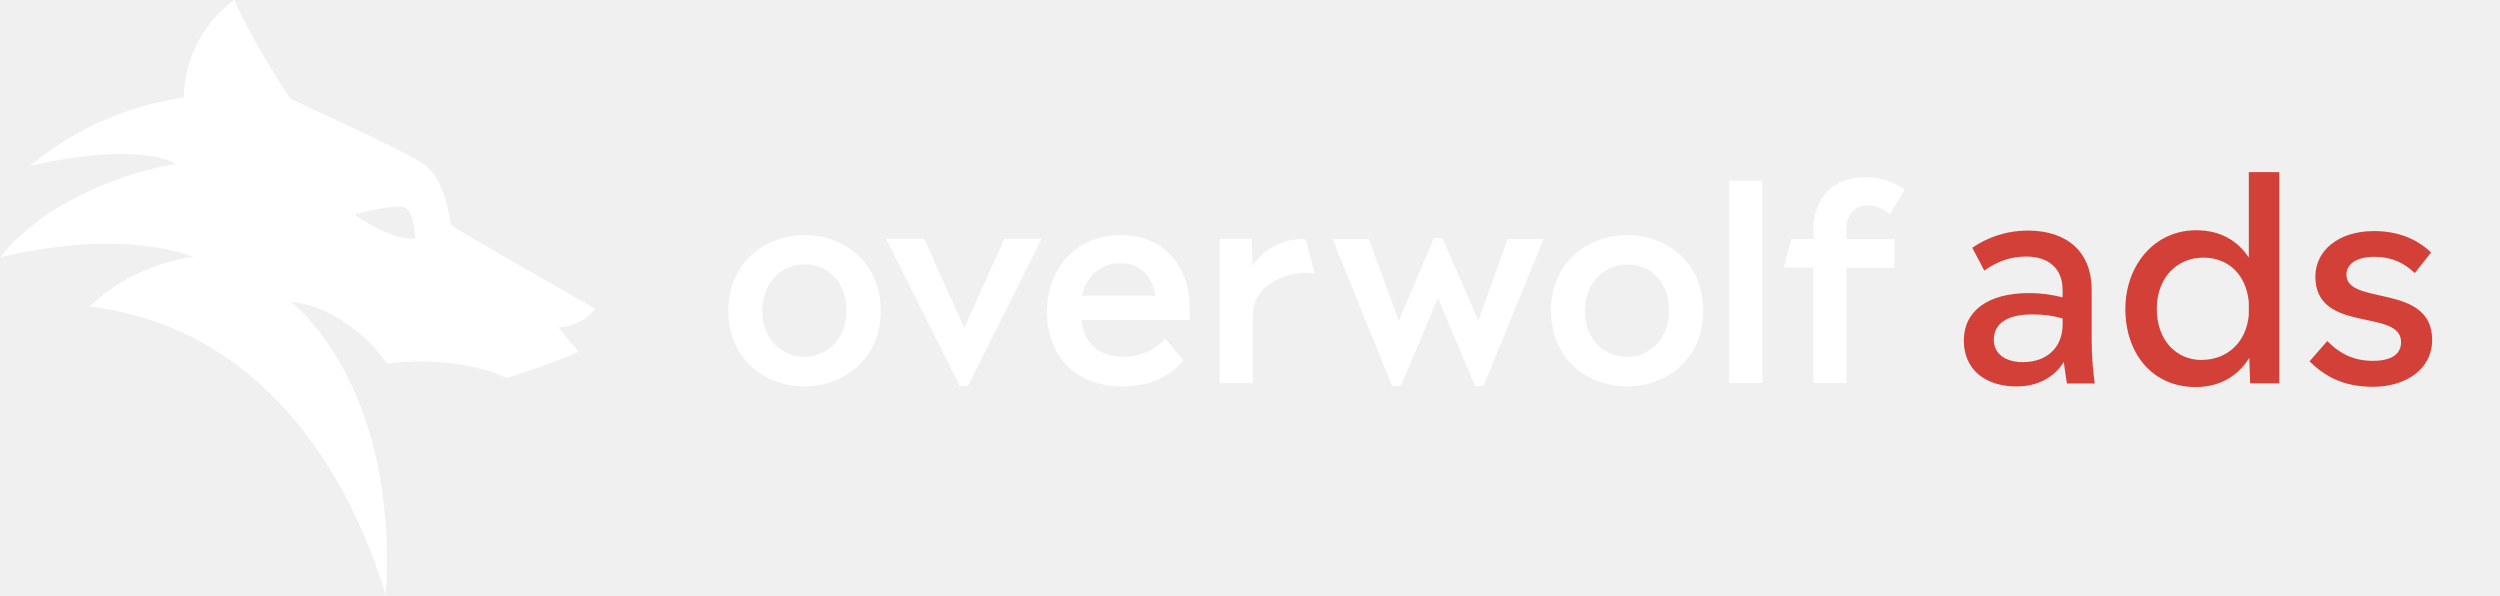
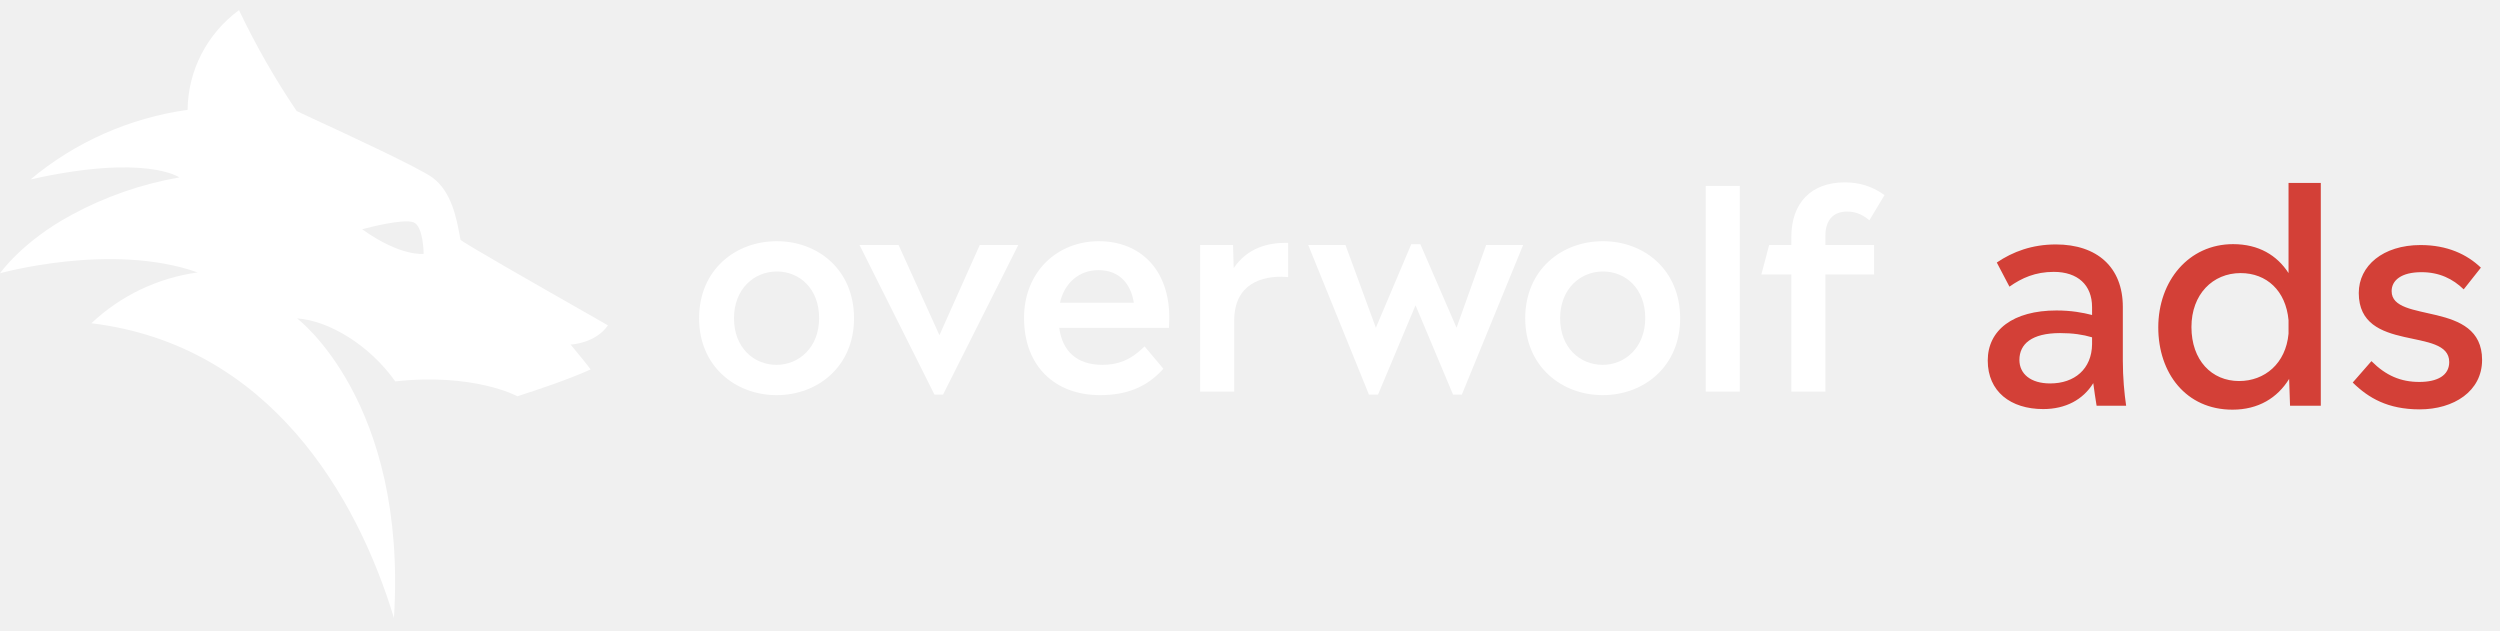
- <svg xmlns="http://www.w3.org/2000/svg" id="Layer_2" viewBox="0 0 210 50">
-   <defs>
-     <style>.cls-1{clip-path:url(#clippath-2);}.cls-2{fill:none;}.cls-2,.cls-3,.cls-4{stroke-width:0px;}.cls-5{clip-path:url(#clippath-1);}.cls-3{fill:#fff;fill-rule:evenodd;}.cls-6{clip-path:url(#clippath);}.cls-4{fill:#d34037;}</style>
-     <clipPath id="clippath">
-       <rect class="cls-2" width="210" height="50" />
-     </clipPath>
-     <clipPath id="clippath-1">
-       <rect class="cls-2" width="160" height="50" />
-     </clipPath>
-     <clipPath id="clippath-2">
-       <rect class="cls-2" width="160" height="50" />
-     </clipPath>
-   </defs>
-   <g id="Layer_1-2">
-     <g class="cls-6">
-       <g class="cls-5">
-         <g class="cls-1">
-           <path class="cls-3" d="m48.02,24.79h0s0,0,0,0c-3.43-1.95-10.12-5.76-10.14-5.91-.02-.09-.03-.18-.05-.28h0s0,0,0,0c-.27-1.47-.67-3.65-2.24-4.82-1.1-.81-7.07-3.57-9.8-4.84h0c-.84-.39-1.37-.63-1.38-.64-1.79-2.65-3.38-5.42-4.74-8.3-1.3.96-2.36,2.2-3.09,3.62-.73,1.42-1.12,2.99-1.14,4.58-4.77.67-9.26,2.66-12.92,5.73,9.5-2.13,12.24-.17,12.24-.17-3.11.54-6.11,1.59-8.87,3.09C1.83,19.03,0,21.64,0,21.64c0,0,9.2-2.57,16.26-.07-3.29.45-6.35,1.92-8.74,4.18,14.63,1.77,21.85,14.2,24.88,24.24,1.12-17.86-7.97-24.64-7.97-24.64,2.64.19,5.96,2.19,8.08,5.18,6.39-.71,9.99,1.18,10.05,1.23,0,0,0,0,0,0,0,0,0,0,0,0,0,0,.16-.05.4-.13,1-.32,3.63-1.18,5.61-2.07-.22-.32-1.13-1.43-1.65-2.05.07,0,2.06-.11,3.07-1.58,0,0-.79-.45-1.98-1.13h0Zm-18.23-6.77s.03,0,.06-.02c.47-.12,3.31-.87,4.16-.56.82.3.84,2.6.84,2.6,0,0-1.88.26-5.06-2.02Zm37.8,1.72c-3.19,0-6.41,2.2-6.41,6.37s3.22,6.35,6.4,6.35,6.4-2.18,6.4-6.35-3.21-6.37-6.38-6.37Zm-.02,10.23c-1.76,0-3.54-1.32-3.54-3.85s1.79-3.91,3.56-3.91c2.07,0,3.51,1.59,3.51,3.87,0,2.55-1.78,3.89-3.54,3.89Zm62.71-3.86c0-4.17,3.22-6.37,6.41-6.37s6.38,2.2,6.38,6.37-3.21,6.35-6.39,6.35-6.39-2.17-6.39-6.35Zm2.85.02c0,2.53,1.78,3.85,3.54,3.85s3.53-1.33,3.53-3.89c0-2.28-1.44-3.87-3.51-3.87-1.77,0-3.56,1.34-3.56,3.91Zm-51.82,6.28h-.69l-.05-.09-6.14-12.26h3.2l3.37,7.48,3.37-7.48h3.13l-6.19,12.35Zm6.63-6.32c0,3.87,2.46,6.37,6.28,6.37,2.18,0,3.8-.65,5.1-2.07l.1-.11-1.54-1.83-.13.13c-.43.45-.95.8-1.52,1.04-.58.24-1.2.36-1.82.35-2.08,0-3.3-1.07-3.58-3.09h9.11v-.82c0-3.85-2.25-6.32-5.82-6.32s-6.16,2.67-6.16,6.35Zm9.1-1.25h-6.16c.37-1.66,1.57-2.73,3.2-2.73s2.71.99,2.96,2.73Zm27.57,7.58h-.71l-3.11-7.41-3.11,7.41h-.74l-5.01-12.35h3.05l2.52,6.87,2.94-6.94h.73l3.01,6.94,2.46-6.87h3.03l-5.06,12.35Zm-15.06-12.33h.12s.56,2.03.78,2.9c-.96-.23-2.4.04-3.45.65-1.13.65-1.75,1.61-1.75,2.79v5.74h-2.79v-12.11h2.69l.06,2.28c.46-.71,1.11-1.3,1.87-1.69.76-.4,1.61-.59,2.47-.57Zm45.56,12.08h-2.79v-9.69h-2.48l.64-2.41h1.84v-.66c0-2.83,1.65-4.52,4.4-4.52,1.12-.02,2.22.32,3.14.95l.13.09-1.24,2.07-.16-.13c-.47-.4-1.07-.62-1.7-.61-1.14,0-1.79.74-1.79,2.04v.78h4.03v2.41h-4.03v9.69Zm-9.86,0h2.79V15.17h-2.79v16.99Z" />
-         </g>
-       </g>
-       <path class="cls-4" d="m173.62,32.2c-.1-.62-.19-1.2-.26-1.8-.82,1.32-2.21,2.06-3.98,2.06-2.59,0-4.42-1.39-4.42-3.86s2.02-3.98,5.47-3.98c1.18,0,2.09.17,2.83.36v-.62c0-1.78-1.15-2.81-3.05-2.81-1.46,0-2.54.48-3.53,1.18l-1.01-1.92c1.27-.86,2.81-1.44,4.7-1.44,3.29,0,5.33,1.82,5.33,4.97v4.27c0,1.37.12,2.62.26,3.6h-2.35Zm-3.7-1.78c1.94,0,3.31-1.15,3.34-3.12v-.55c-.72-.22-1.54-.34-2.54-.34-2.26,0-3.24.86-3.24,2.14,0,1.1.89,1.87,2.45,1.87Zm21.54-15.96v17.74h-2.45l-.07-2.14c-.94,1.51-2.45,2.45-4.51,2.45-3.7,0-5.9-2.9-5.9-6.55s2.42-6.62,5.95-6.62c2.04,0,3.5.89,4.42,2.3v-7.18h2.57Zm-6.5,15.77c2.04,0,3.72-1.39,3.94-3.77v-1.08c-.22-2.35-1.75-3.74-3.82-3.74-2.21,0-3.91,1.68-3.91,4.3s1.61,4.3,3.79,4.3Zm14.37,2.26c-2.54,0-4.08-.91-5.33-2.14l1.49-1.7c1.15,1.15,2.33,1.66,3.82,1.66s2.38-.5,2.38-1.58c0-2.86-7.2-.65-7.2-5.5,0-2.16,1.92-3.82,4.92-3.82,2.14,0,3.7.74,4.8,1.8l-1.37,1.73c-.86-.84-1.94-1.37-3.36-1.37-1.61,0-2.38.65-2.38,1.51,0,2.62,7.2.67,7.2,5.47,0,2.5-2.26,3.94-4.97,3.94Z" />
-     </g>
-   </g>
+ <svg xmlns="http://www.w3.org/2000/svg" width="329" height="83" viewBox="0 0 329 83" fill="none">
+   <path fill-rule="evenodd" clip-rule="evenodd" d="M76.829 41.002L76.827 41.001C71.337 37.874 60.641 31.782 60.599 31.543C60.572 31.398 60.544 31.248 60.515 31.092L60.515 31.089C60.083 28.741 59.439 25.247 56.93 23.383C55.165 22.083 45.624 17.671 41.244 15.645C39.907 15.026 39.05 14.63 39.043 14.613C36.18 10.377 33.642 5.938 31.451 1.333C29.371 2.866 27.679 4.846 26.506 7.122C25.334 9.397 24.712 11.906 24.689 14.454C17.049 15.526 9.879 18.703 4.015 23.615C19.221 20.205 23.601 23.349 23.601 23.349C18.622 24.217 13.825 25.886 9.404 28.288C2.923 31.775 0 35.963 0 35.963C0 35.963 14.719 31.844 26.014 35.851C20.747 36.578 15.85 38.921 12.028 42.542C35.44 45.381 46.986 65.266 51.844 81.333C53.63 52.755 39.092 41.902 39.092 41.902C43.313 42.199 48.623 45.411 52.02 50.191C62.248 49.063 67.999 52.078 68.093 52.153C68.109 52.142 68.342 52.066 68.738 51.937C70.332 51.42 74.55 50.05 77.722 48.62C77.376 48.108 75.919 46.335 75.089 45.343C75.203 45.351 78.389 45.166 80 42.817C80.016 42.817 78.737 42.089 76.829 41.002ZM47.761 30.143C48.516 29.945 53.055 28.751 54.411 29.254C55.728 29.739 55.754 33.407 55.754 33.407C55.754 33.407 52.748 33.819 47.662 30.169L47.688 30.162L47.758 30.144L47.761 30.143Z" fill="white" />
+   <path d="M232.82 32.244H235.738V31.208C235.738 28.986 236.372 27.177 237.589 25.922C238.808 24.665 240.576 24 242.766 24C244.757 24 246.381 24.556 247.777 25.522L248 25.677L246.016 28.989L245.751 28.785C244.96 28.175 244.113 27.843 243.058 27.843C242.175 27.843 241.478 28.117 241 28.627C240.518 29.141 240.223 29.931 240.223 31.029V32.244H246.629V36.122H240.223V51.534H235.738V36.122H231.793L232.82 32.244Z" fill="white" />
+   <path d="M228.961 24.466H224.476V51.534H228.961V24.466Z" fill="white" />
+   <path d="M191.219 51.928H192.38L200.444 32.243H195.575L191.681 43.131L186.916 32.136H185.724L181.063 43.131L177.065 32.243H172.163L180.152 51.928H181.35L186.284 40.176L191.219 51.928Z" fill="white" />
+   <path fill-rule="evenodd" clip-rule="evenodd" d="M169.204 36.444L169.519 36.465V31.957H169.224C166.919 31.957 164.197 32.569 162.355 35.28L162.267 32.243H157.936V51.534H162.421V42.211C162.421 39.749 163.348 38.278 164.624 37.435C165.919 36.579 167.62 36.339 169.204 36.444Z" fill="white" />
+   <path fill-rule="evenodd" clip-rule="evenodd" d="M141.103 46.709C140.206 45.908 139.61 44.726 139.394 43.147H153.844V42.856C153.844 42.686 153.852 42.523 153.862 42.352L153.862 42.349C153.871 42.181 153.88 42.004 153.88 41.817C153.88 38.66 152.934 36.137 151.285 34.401C149.634 32.663 147.304 31.742 144.595 31.742C139.228 31.742 134.764 35.67 134.764 41.853C134.764 44.997 135.767 47.54 137.538 49.298C139.309 51.055 141.819 52 144.777 52C148.158 52 150.79 51.008 152.929 48.716L153.103 48.529L150.623 45.582L150.394 45.803C148.737 47.4 147.1 48.014 145.068 48.014C143.393 48.014 142.06 47.563 141.103 46.709ZM144.558 35.549C145.943 35.549 147.029 36.007 147.809 36.796C148.534 37.529 149.015 38.567 149.209 39.842H139.493C140.08 37.216 142.028 35.549 144.558 35.549Z" fill="white" />
+   <path fill-rule="evenodd" clip-rule="evenodd" d="M122.975 51.928H124.106L134.007 32.244H128.935L123.63 44.111L118.254 32.244H113.111L122.975 51.928Z" fill="white" />
+   <path fill-rule="evenodd" clip-rule="evenodd" d="M200.718 41.889C200.718 48.231 205.526 52 210.913 52C216.375 52 221.108 48.193 221.108 41.889C221.108 35.477 216.337 31.742 210.949 31.742C205.489 31.742 200.718 35.512 200.718 41.889ZM216.514 41.853C216.514 45.752 213.835 48.014 210.913 48.014C207.919 48.014 205.312 45.753 205.312 41.889C205.312 37.991 207.99 35.728 210.949 35.728C213.94 35.728 216.514 37.986 216.514 41.853Z" fill="white" />
+   <path fill-rule="evenodd" clip-rule="evenodd" d="M92 41.889C92 48.231 96.808 52 102.195 52C107.657 52 112.391 48.193 112.391 41.889C112.391 35.477 107.62 31.742 102.232 31.742C96.771 31.742 92 35.512 92 41.889ZM107.797 41.853C107.797 45.752 105.117 48.014 102.195 48.014C99.202 48.014 96.594 45.753 96.594 41.889C96.594 37.991 99.272 35.728 102.232 35.728C105.223 35.728 107.797 37.986 107.797 41.853Z" fill="white" />
+   <path d="M275.912 53.397C275.753 52.366 275.594 51.413 275.475 50.421C274.126 52.604 271.825 53.834 268.888 53.834C264.603 53.834 261.587 51.532 261.587 47.445C261.587 43.438 264.92 40.858 270.634 40.858C272.579 40.858 274.086 41.136 275.316 41.454V40.422C275.316 37.486 273.412 35.779 270.277 35.779C267.857 35.779 266.071 36.573 264.444 37.724L262.778 34.549C264.881 33.121 267.42 32.169 270.555 32.169C275.991 32.169 279.364 35.184 279.364 40.382V47.445C279.364 49.707 279.562 51.77 279.8 53.397H275.912ZM269.801 50.461C273.015 50.461 275.277 48.556 275.316 45.303V44.39C274.126 44.033 272.777 43.834 271.11 43.834C267.38 43.834 265.754 45.263 265.754 47.366C265.754 49.191 267.222 50.461 269.801 50.461ZM305.417 24.074V53.397H301.369L301.25 49.866C299.703 52.366 297.203 53.913 293.79 53.913C287.68 53.913 284.029 49.112 284.029 43.081C284.029 36.97 288.037 32.129 293.87 32.129C297.242 32.129 299.663 33.597 301.171 35.938V24.074H305.417ZM294.663 50.144C298.036 50.144 300.814 47.842 301.171 43.914V42.128C300.814 38.24 298.274 35.938 294.862 35.938C291.211 35.938 288.394 38.716 288.394 43.041C288.394 47.406 291.052 50.144 294.663 50.144ZM318.429 53.873C314.223 53.873 311.684 52.366 309.62 50.342L312.081 47.525C313.985 49.429 315.93 50.263 318.39 50.263C320.731 50.263 322.318 49.429 322.318 47.644C322.318 42.922 310.414 46.572 310.414 38.557C310.414 34.986 313.588 32.248 318.548 32.248C322.08 32.248 324.659 33.478 326.484 35.224L324.223 38.081C322.794 36.692 321.009 35.819 318.668 35.819C316.009 35.819 314.739 36.891 314.739 38.319C314.739 42.644 326.643 39.43 326.643 47.366C326.643 51.493 322.913 53.873 318.429 53.873Z" fill="#D34037" />
</svg>
